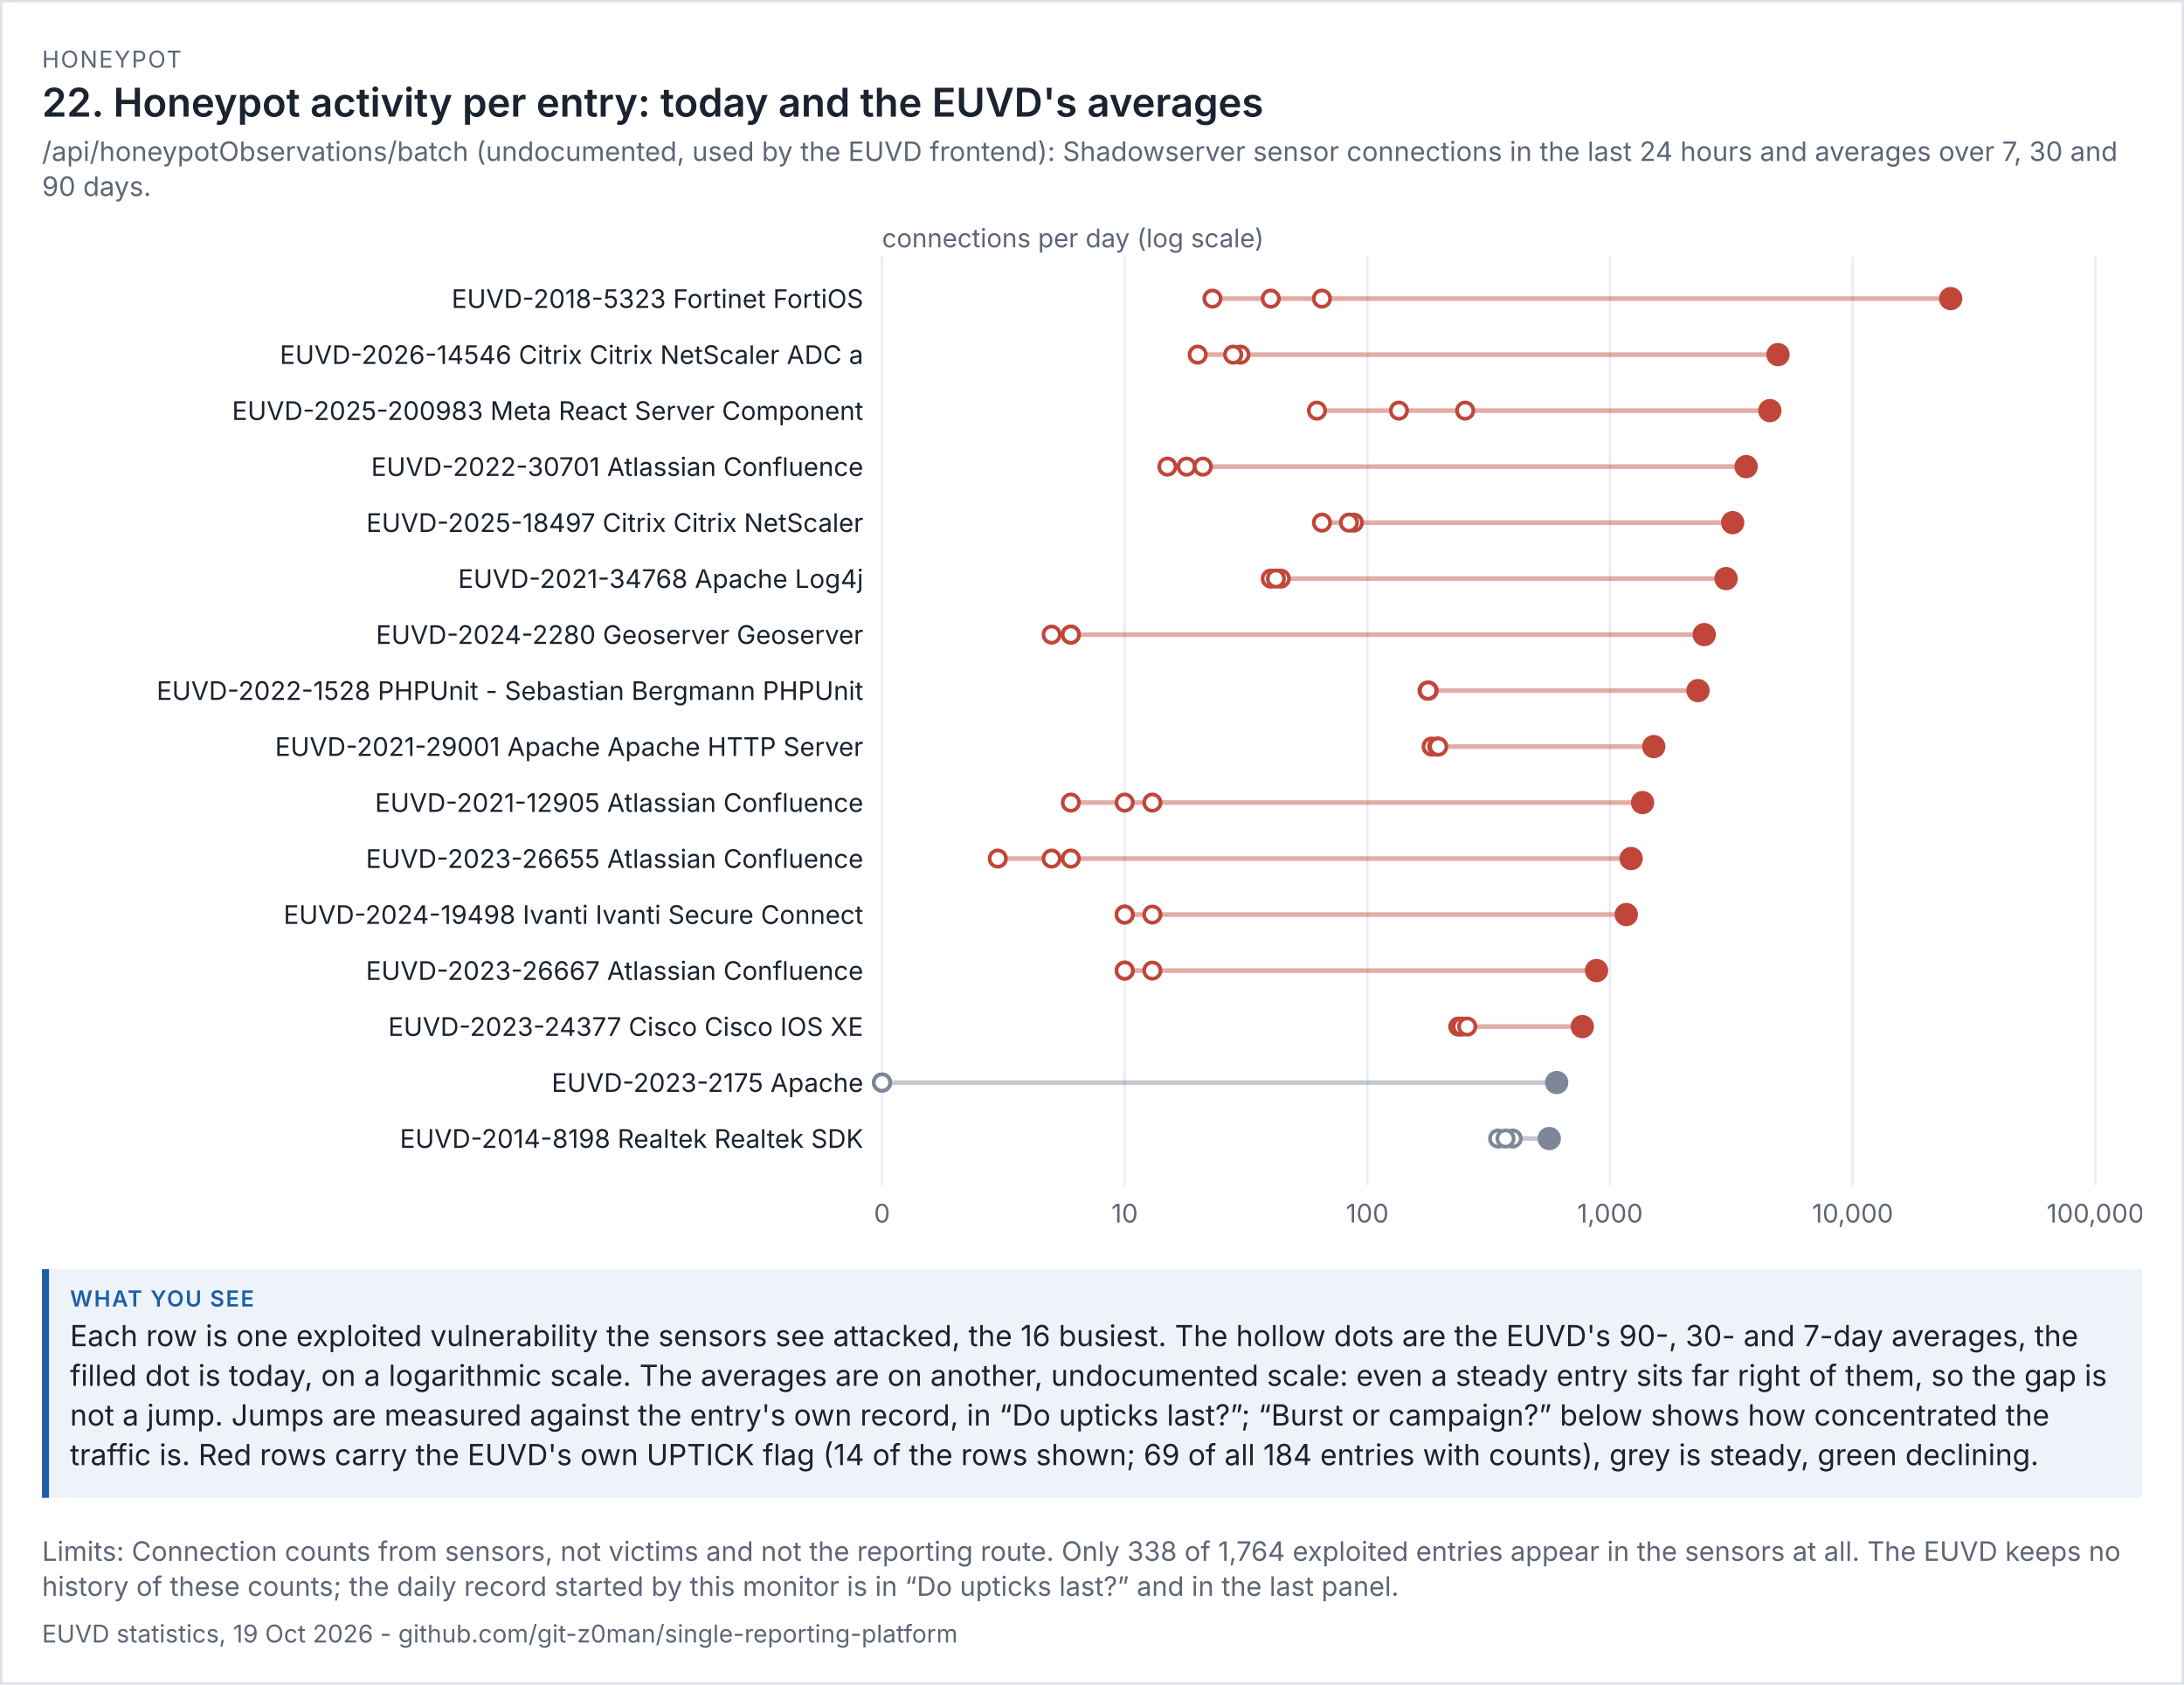
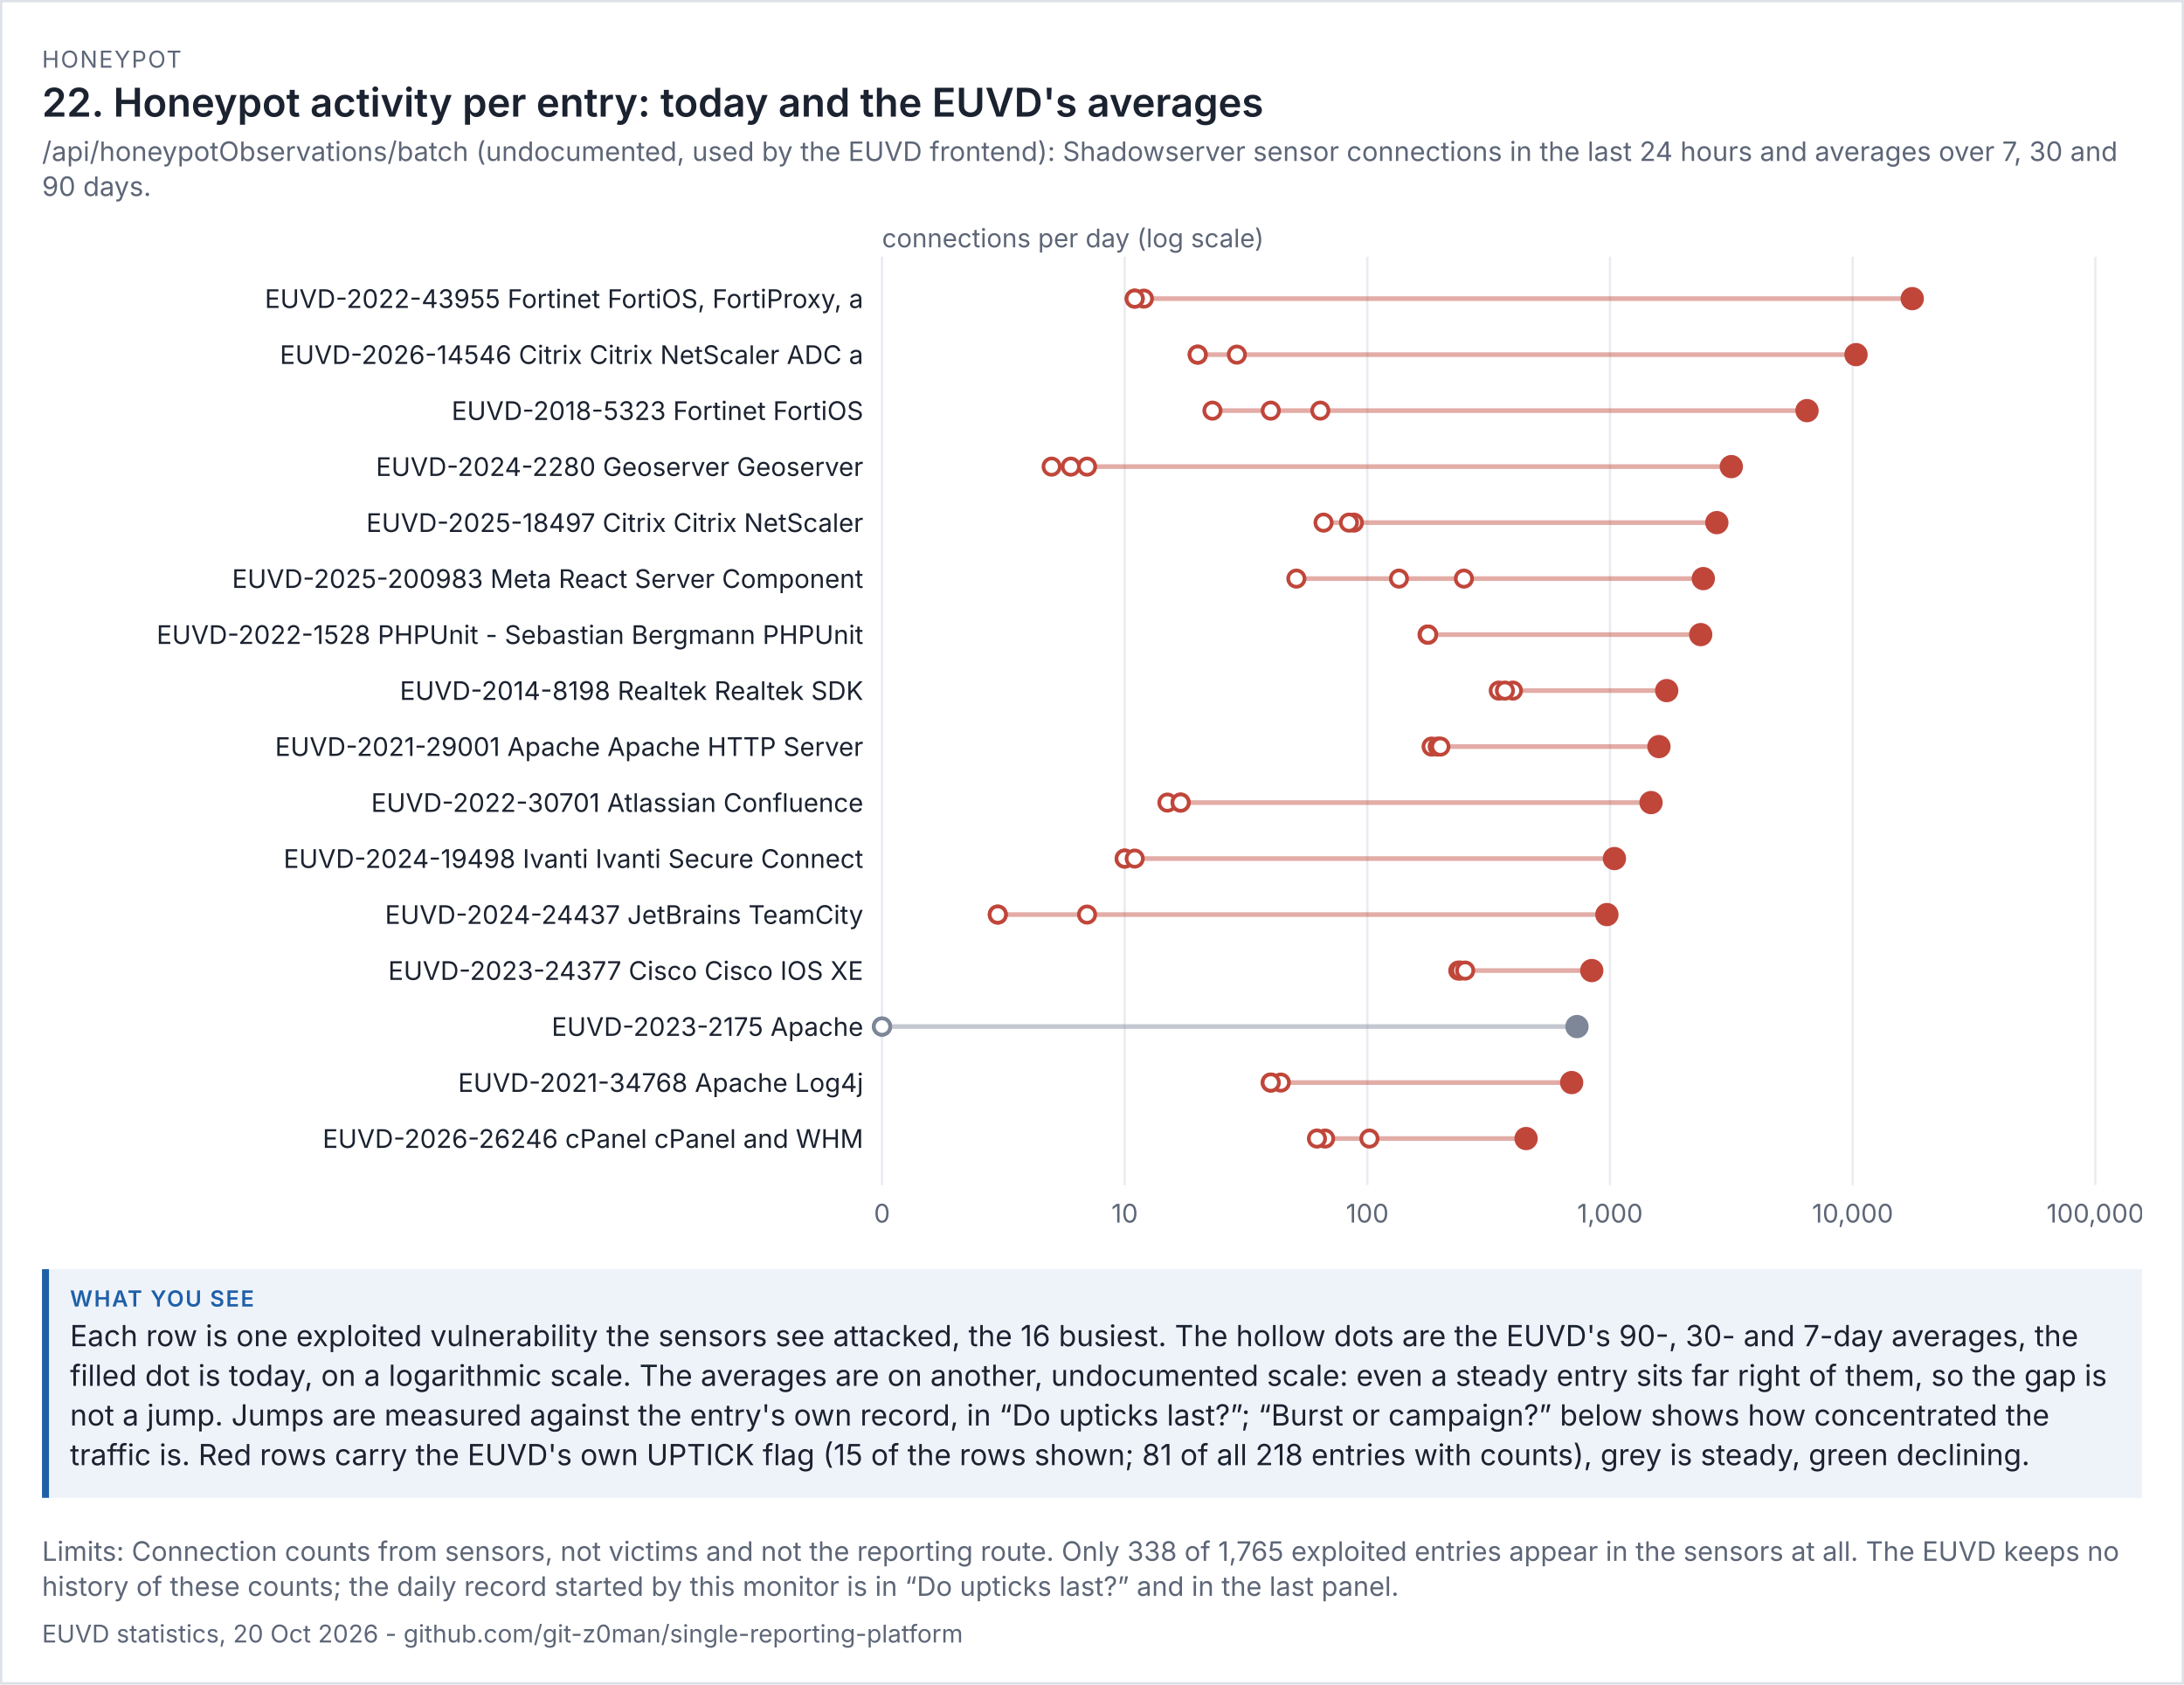
<svg xmlns="http://www.w3.org/2000/svg" viewBox="0 0 936 722" width="936" height="722" font-family="system-ui,-apple-system,'Segoe UI',sans-serif">
  <rect width="100%" height="100%" fill="#ffffff" />
  <rect x="0.5" y="0.5" width="935" height="721" fill="none" stroke="#dde1e8" />
  <text x="18" y="29" font-size="10" letter-spacing="0.6" fill="#5d6677">HONEYPOT</text>
  <text x="18" y="50" font-size="17" fill="#1b2230" font-weight="600">22. Honeypot activity per entry: today and the EUVD's averages</text>
  <text x="18" y="69" font-size="11.5" fill="#5d6677">/api/honeypotObservations/batch (undocumented, used by the EUVD frontend): Shadowserver sensor connections in the last 24 hours and averages over 7, 30 and</text>
  <text x="18" y="84" font-size="11.5" fill="#5d6677">90 days.</text>
  <g transform="translate(18,94) scale(1)" font-size="11">
    <svg viewBox="0 0 900 438" role="img" width="900" height="438">
      <g>
        <line x1="360" x2="360" y1="16" y2="414" stroke="rgb(233, 236, 241)" />
        <text x="360" y="430" text-anchor="middle" fill="rgb(93, 102, 119)">0</text>
        <line x1="464" x2="464" y1="16" y2="414" stroke="rgb(233, 236, 241)" />
        <text x="464" y="430" text-anchor="middle" fill="rgb(93, 102, 119)">10</text>
        <line x1="568" x2="568" y1="16" y2="414" stroke="rgb(233, 236, 241)" />
        <text x="568" y="430" text-anchor="middle" fill="rgb(93, 102, 119)">100</text>
        <line x1="672" x2="672" y1="16" y2="414" stroke="rgb(233, 236, 241)" />
        <text x="672" y="430" text-anchor="middle" fill="rgb(93, 102, 119)">1,000</text>
        <line x1="776" x2="776" y1="16" y2="414" stroke="rgb(233, 236, 241)" />
        <text x="776" y="430" text-anchor="middle" fill="rgb(93, 102, 119)">10,000</text>
        <line x1="880" x2="880" y1="16" y2="414" stroke="rgb(233, 236, 241)" />
        <text x="880" y="430" text-anchor="middle" fill="rgb(93, 102, 119)">100,000</text>
        <text x="360" y="12" fill="rgb(93, 102, 119)">connections per day (log scale)</text>
-         <text x="352" y="38" text-anchor="end" class="t" fill="rgb(27, 34, 48)">EUVD-2018-5323 Fortinet FortiOS</text>
-         <line x1="501.62" x2="818.017" y1="34" y2="34" stroke="rgb(192, 70, 58)" stroke-width="2" opacity="0.45" />
-         <circle cx="548.543" cy="34" r="3.5" fill="rgb(255, 255, 255)" stroke="rgb(192, 70, 58)" stroke-width="1.6" />
-         <circle cx="526.614" cy="34" r="3.5" fill="rgb(255, 255, 255)" stroke="rgb(192, 70, 58)" stroke-width="1.6" />
-         <circle cx="501.62" cy="34" r="3.5" fill="rgb(255, 255, 255)" stroke="rgb(192, 70, 58)" stroke-width="1.6" />
-         <circle cx="818.017" cy="34" r="5" fill="rgb(192, 70, 58)" />
+         <text x="352" y="38" text-anchor="end" class="t" fill="rgb(27, 34, 48)">EUVD-2022-43955 Fortinet FortiOS, FortiProxy, a</text>
+         <line x1="468.305" x2="801.536" y1="34" y2="34" stroke="rgb(192, 70, 58)" stroke-width="2" opacity="0.45" />
+         <circle cx="472.235" cy="34" r="3.5" fill="rgb(255, 255, 255)" stroke="rgb(192, 70, 58)" stroke-width="1.6" />
+         <circle cx="468.305" cy="34" r="3.5" fill="rgb(255, 255, 255)" stroke="rgb(192, 70, 58)" stroke-width="1.6" />
+         <circle cx="468.305" cy="34" r="3.5" fill="rgb(255, 255, 255)" stroke="rgb(192, 70, 58)" stroke-width="1.6" />
+         <circle cx="801.536" cy="34" r="5" fill="rgb(192, 70, 58)" />
        <text x="352" y="62" text-anchor="end" class="t" fill="rgb(27, 34, 48)">EUVD-2026-14546 Citrix Citrix NetScaler ADC a</text>
-         <line x1="495.307" x2="744.001" y1="58" y2="58" stroke="rgb(192, 70, 58)" stroke-width="2" opacity="0.45" />
+         <line x1="495.307" x2="777.436" y1="58" y2="58" stroke="rgb(192, 70, 58)" stroke-width="2" opacity="0.45" />
        <circle cx="495.307" cy="58" r="3.5" fill="rgb(255, 255, 255)" stroke="rgb(192, 70, 58)" stroke-width="1.6" />
-         <circle cx="513.621" cy="58" r="3.5" fill="rgb(255, 255, 255)" stroke="rgb(192, 70, 58)" stroke-width="1.6" />
-         <circle cx="510.504" cy="58" r="3.5" fill="rgb(255, 255, 255)" stroke="rgb(192, 70, 58)" stroke-width="1.6" />
-         <circle cx="744.001" cy="58" r="5" fill="rgb(192, 70, 58)" />
-         <text x="352" y="86" text-anchor="end" class="t" fill="rgb(27, 34, 48)">EUVD-2025-200983 Meta React Server Component</text>
-         <line x1="546.409" x2="740.513" y1="82" y2="82" stroke="rgb(192, 70, 58)" stroke-width="2" opacity="0.45" />
-         <circle cx="581.555" cy="82" r="3.5" fill="rgb(255, 255, 255)" stroke="rgb(192, 70, 58)" stroke-width="1.6" />
-         <circle cx="609.925" cy="82" r="3.5" fill="rgb(255, 255, 255)" stroke="rgb(192, 70, 58)" stroke-width="1.6" />
-         <circle cx="546.409" cy="82" r="3.5" fill="rgb(255, 255, 255)" stroke="rgb(192, 70, 58)" stroke-width="1.6" />
-         <circle cx="740.513" cy="82" r="5" fill="rgb(192, 70, 58)" />
-         <text x="352" y="110" text-anchor="end" class="t" fill="rgb(27, 34, 48)">EUVD-2022-30701 Atlassian Confluence</text>
-         <line x1="482.313" x2="730.33" y1="106" y2="106" stroke="rgb(192, 70, 58)" stroke-width="2" opacity="0.45" />
-         <circle cx="482.313" cy="106" r="3.5" fill="rgb(255, 255, 255)" stroke="rgb(192, 70, 58)" stroke-width="1.6" />
-         <circle cx="490.548" cy="106" r="3.5" fill="rgb(255, 255, 255)" stroke="rgb(192, 70, 58)" stroke-width="1.6" />
-         <circle cx="497.511" cy="106" r="3.5" fill="rgb(255, 255, 255)" stroke="rgb(192, 70, 58)" stroke-width="1.6" />
-         <circle cx="730.33" cy="106" r="5" fill="rgb(192, 70, 58)" />
+         <circle cx="512.089" cy="58" r="3.5" fill="rgb(255, 255, 255)" stroke="rgb(192, 70, 58)" stroke-width="1.6" />
+         <circle cx="495.307" cy="58" r="3.5" fill="rgb(255, 255, 255)" stroke="rgb(192, 70, 58)" stroke-width="1.6" />
+         <circle cx="777.436" cy="58" r="5" fill="rgb(192, 70, 58)" />
+         <text x="352" y="86" text-anchor="end" class="t" fill="rgb(27, 34, 48)">EUVD-2018-5323 Fortinet FortiOS</text>
+         <line x1="501.62" x2="756.439" y1="82" y2="82" stroke="rgb(192, 70, 58)" stroke-width="2" opacity="0.45" />
+         <circle cx="547.843" cy="82" r="3.5" fill="rgb(255, 255, 255)" stroke="rgb(192, 70, 58)" stroke-width="1.6" />
+         <circle cx="526.614" cy="82" r="3.5" fill="rgb(255, 255, 255)" stroke="rgb(192, 70, 58)" stroke-width="1.6" />
+         <circle cx="501.62" cy="82" r="3.5" fill="rgb(255, 255, 255)" stroke="rgb(192, 70, 58)" stroke-width="1.6" />
+         <circle cx="756.439" cy="82" r="5" fill="rgb(192, 70, 58)" />
+         <text x="352" y="110" text-anchor="end" class="t" fill="rgb(27, 34, 48)">EUVD-2024-2280 Geoserver Geoserver</text>
+         <line x1="432.693" x2="723.996" y1="106" y2="106" stroke="rgb(192, 70, 58)" stroke-width="2" opacity="0.45" />
+         <circle cx="432.693" cy="106" r="3.5" fill="rgb(255, 255, 255)" stroke="rgb(192, 70, 58)" stroke-width="1.6" />
+         <circle cx="440.928" cy="106" r="3.5" fill="rgb(255, 255, 255)" stroke="rgb(192, 70, 58)" stroke-width="1.6" />
+         <circle cx="447.89" cy="106" r="3.5" fill="rgb(255, 255, 255)" stroke="rgb(192, 70, 58)" stroke-width="1.6" />
+         <circle cx="723.996" cy="106" r="5" fill="rgb(192, 70, 58)" />
        <text x="352" y="134" text-anchor="end" class="t" fill="rgb(27, 34, 48)">EUVD-2025-18497 Citrix Citrix NetScaler</text>
-         <line x1="548.543" x2="724.578" y1="130" y2="130" stroke="rgb(192, 70, 58)" stroke-width="2" opacity="0.45" />
-         <circle cx="548.543" cy="130" r="3.5" fill="rgb(255, 255, 255)" stroke="rgb(192, 70, 58)" stroke-width="1.6" />
+         <line x1="549.233" x2="717.789" y1="130" y2="130" stroke="rgb(192, 70, 58)" stroke-width="2" opacity="0.45" />
+         <circle cx="549.233" cy="130" r="3.5" fill="rgb(255, 255, 255)" stroke="rgb(192, 70, 58)" stroke-width="1.6" />
        <circle cx="562.226" cy="130" r="3.5" fill="rgb(255, 255, 255)" stroke="rgb(192, 70, 58)" stroke-width="1.6" />
        <circle cx="560.125" cy="130" r="3.5" fill="rgb(255, 255, 255)" stroke="rgb(192, 70, 58)" stroke-width="1.6" />
-         <circle cx="724.578" cy="130" r="5" fill="rgb(192, 70, 58)" />
-         <text x="352" y="158" text-anchor="end" class="t" fill="rgb(27, 34, 48)">EUVD-2021-34768 Apache Log4j</text>
-         <line x1="526.614" x2="721.741" y1="154" y2="154" stroke="rgb(192, 70, 58)" stroke-width="2" opacity="0.45" />
-         <circle cx="526.614" cy="154" r="3.5" fill="rgb(255, 255, 255)" stroke="rgb(192, 70, 58)" stroke-width="1.6" />
-         <circle cx="530.919" cy="154" r="3.5" fill="rgb(255, 255, 255)" stroke="rgb(192, 70, 58)" stroke-width="1.6" />
-         <circle cx="528.818" cy="154" r="3.5" fill="rgb(255, 255, 255)" stroke="rgb(192, 70, 58)" stroke-width="1.6" />
-         <circle cx="721.741" cy="154" r="5" fill="rgb(192, 70, 58)" />
-         <text x="352" y="182" text-anchor="end" class="t" fill="rgb(27, 34, 48)">EUVD-2024-2280 Geoserver Geoserver</text>
-         <line x1="432.693" x2="712.381" y1="178" y2="178" stroke="rgb(192, 70, 58)" stroke-width="2" opacity="0.45" />
-         <circle cx="432.693" cy="178" r="3.5" fill="rgb(255, 255, 255)" stroke="rgb(192, 70, 58)" stroke-width="1.6" />
-         <circle cx="440.928" cy="178" r="3.5" fill="rgb(255, 255, 255)" stroke="rgb(192, 70, 58)" stroke-width="1.6" />
-         <circle cx="440.928" cy="178" r="3.5" fill="rgb(255, 255, 255)" stroke="rgb(192, 70, 58)" stroke-width="1.6" />
-         <circle cx="712.381" cy="178" r="5" fill="rgb(192, 70, 58)" />
-         <text x="352" y="206" text-anchor="end" class="t" fill="rgb(27, 34, 48)">EUVD-2022-1528 PHPUnit - Sebastian Bergmann PHPUnit</text>
-         <line x1="593.789" x2="709.718" y1="202" y2="202" stroke="rgb(192, 70, 58)" stroke-width="2" opacity="0.45" />
-         <circle cx="593.789" cy="202" r="3.5" fill="rgb(255, 255, 255)" stroke="rgb(192, 70, 58)" stroke-width="1.6" />
-         <circle cx="594.297" cy="202" r="3.5" fill="rgb(255, 255, 255)" stroke="rgb(192, 70, 58)" stroke-width="1.6" />
-         <circle cx="594.044" cy="202" r="3.5" fill="rgb(255, 255, 255)" stroke="rgb(192, 70, 58)" stroke-width="1.6" />
-         <circle cx="709.718" cy="202" r="5" fill="rgb(192, 70, 58)" />
+         <circle cx="717.789" cy="130" r="5" fill="rgb(192, 70, 58)" />
+         <text x="352" y="158" text-anchor="end" class="t" fill="rgb(27, 34, 48)">EUVD-2025-200983 Meta React Server Component</text>
+         <line x1="537.587" x2="711.991" y1="154" y2="154" stroke="rgb(192, 70, 58)" stroke-width="2" opacity="0.45" />
+         <circle cx="581.555" cy="154" r="3.5" fill="rgb(255, 255, 255)" stroke="rgb(192, 70, 58)" stroke-width="1.6" />
+         <circle cx="609.386" cy="154" r="3.5" fill="rgb(255, 255, 255)" stroke="rgb(192, 70, 58)" stroke-width="1.6" />
+         <circle cx="537.587" cy="154" r="3.5" fill="rgb(255, 255, 255)" stroke="rgb(192, 70, 58)" stroke-width="1.6" />
+         <circle cx="711.991" cy="154" r="5" fill="rgb(192, 70, 58)" />
+         <text x="352" y="182" text-anchor="end" class="t" fill="rgb(27, 34, 48)">EUVD-2022-1528 PHPUnit - Sebastian Bergmann PHPUnit</text>
+         <line x1="593.789" x2="710.878" y1="178" y2="178" stroke="rgb(192, 70, 58)" stroke-width="2" opacity="0.45" />
+         <circle cx="593.789" cy="178" r="3.5" fill="rgb(255, 255, 255)" stroke="rgb(192, 70, 58)" stroke-width="1.6" />
+         <circle cx="594.044" cy="178" r="3.5" fill="rgb(255, 255, 255)" stroke="rgb(192, 70, 58)" stroke-width="1.6" />
+         <circle cx="594.044" cy="178" r="3.5" fill="rgb(255, 255, 255)" stroke="rgb(192, 70, 58)" stroke-width="1.6" />
+         <circle cx="710.878" cy="178" r="5" fill="rgb(192, 70, 58)" />
+         <text x="352" y="206" text-anchor="end" class="t" fill="rgb(27, 34, 48)">EUVD-2014-8198 Realtek Realtek SDK</text>
+         <line x1="624.324" x2="696.311" y1="202" y2="202" stroke="rgb(192, 70, 58)" stroke-width="2" opacity="0.45" />
+         <circle cx="624.324" cy="202" r="3.5" fill="rgb(255, 255, 255)" stroke="rgb(192, 70, 58)" stroke-width="1.6" />
+         <circle cx="630.388" cy="202" r="3.5" fill="rgb(255, 255, 255)" stroke="rgb(192, 70, 58)" stroke-width="1.6" />
+         <circle cx="626.971" cy="202" r="3.5" fill="rgb(255, 255, 255)" stroke="rgb(192, 70, 58)" stroke-width="1.6" />
+         <circle cx="696.311" cy="202" r="5" fill="rgb(192, 70, 58)" />
        <text x="352" y="230" text-anchor="end" class="t" fill="rgb(27, 34, 48)">EUVD-2021-29001 Apache Apache HTTP Server</text>
-         <line x1="595.541" x2="690.763" y1="226" y2="226" stroke="rgb(192, 70, 58)" stroke-width="2" opacity="0.45" />
+         <line x1="595.541" x2="692.974" y1="226" y2="226" stroke="rgb(192, 70, 58)" stroke-width="2" opacity="0.45" />
        <circle cx="595.541" cy="226" r="3.5" fill="rgb(255, 255, 255)" stroke="rgb(192, 70, 58)" stroke-width="1.6" />
-         <circle cx="597.931" cy="226" r="3.5" fill="rgb(255, 255, 255)" stroke="rgb(192, 70, 58)" stroke-width="1.6" />
-         <circle cx="598.395" cy="226" r="3.5" fill="rgb(255, 255, 255)" stroke="rgb(192, 70, 58)" stroke-width="1.6" />
-         <circle cx="690.763" cy="226" r="5" fill="rgb(192, 70, 58)" />
-         <text x="352" y="254" text-anchor="end" class="t" fill="rgb(27, 34, 48)">EUVD-2021-12905 Atlassian Confluence</text>
-         <line x1="440.928" x2="685.954" y1="250" y2="250" stroke="rgb(192, 70, 58)" stroke-width="2" opacity="0.45" />
-         <circle cx="440.928" cy="250" r="3.5" fill="rgb(255, 255, 255)" stroke="rgb(192, 70, 58)" stroke-width="1.6" />
-         <circle cx="464" cy="250" r="3.5" fill="rgb(255, 255, 255)" stroke="rgb(192, 70, 58)" stroke-width="1.6" />
-         <circle cx="475.85" cy="250" r="3.5" fill="rgb(255, 255, 255)" stroke="rgb(192, 70, 58)" stroke-width="1.6" />
-         <circle cx="685.954" cy="250" r="5" fill="rgb(192, 70, 58)" />
-         <text x="352" y="278" text-anchor="end" class="t" fill="rgb(27, 34, 48)">EUVD-2023-26655 Atlassian Confluence</text>
-         <line x1="409.621" x2="681.055" y1="274" y2="274" stroke="rgb(192, 70, 58)" stroke-width="2" opacity="0.45" />
-         <circle cx="432.693" cy="274" r="3.5" fill="rgb(255, 255, 255)" stroke="rgb(192, 70, 58)" stroke-width="1.6" />
-         <circle cx="440.928" cy="274" r="3.5" fill="rgb(255, 255, 255)" stroke="rgb(192, 70, 58)" stroke-width="1.6" />
-         <circle cx="409.621" cy="274" r="3.5" fill="rgb(255, 255, 255)" stroke="rgb(192, 70, 58)" stroke-width="1.6" />
-         <circle cx="681.055" cy="274" r="5" fill="rgb(192, 70, 58)" />
-         <text x="352" y="302" text-anchor="end" class="t" fill="rgb(27, 34, 48)">EUVD-2024-19498 Ivanti Ivanti Secure Connect </text>
-         <line x1="464" x2="678.975" y1="298" y2="298" stroke="rgb(192, 70, 58)" stroke-width="2" opacity="0.45" />
-         <circle cx="464" cy="298" r="3.5" fill="rgb(255, 255, 255)" stroke="rgb(192, 70, 58)" stroke-width="1.6" />
-         <circle cx="464" cy="298" r="3.5" fill="rgb(255, 255, 255)" stroke="rgb(192, 70, 58)" stroke-width="1.6" />
-         <circle cx="475.85" cy="298" r="3.5" fill="rgb(255, 255, 255)" stroke="rgb(192, 70, 58)" stroke-width="1.6" />
-         <circle cx="678.975" cy="298" r="5" fill="rgb(192, 70, 58)" />
-         <text x="352" y="326" text-anchor="end" class="t" fill="rgb(27, 34, 48)">EUVD-2023-26667 Atlassian Confluence</text>
-         <line x1="464" x2="666.226" y1="322" y2="322" stroke="rgb(192, 70, 58)" stroke-width="2" opacity="0.45" />
-         <circle cx="475.85" cy="322" r="3.5" fill="rgb(255, 255, 255)" stroke="rgb(192, 70, 58)" stroke-width="1.6" />
-         <circle cx="464" cy="322" r="3.5" fill="rgb(255, 255, 255)" stroke="rgb(192, 70, 58)" stroke-width="1.6" />
-         <circle cx="464" cy="322" r="3.5" fill="rgb(255, 255, 255)" stroke="rgb(192, 70, 58)" stroke-width="1.6" />
-         <circle cx="666.226" cy="322" r="5" fill="rgb(192, 70, 58)" />
-         <text x="352" y="350" text-anchor="end" class="t" fill="rgb(27, 34, 48)">EUVD-2023-24377 Cisco Cisco IOS XE</text>
-         <line x1="606.974" x2="660.136" y1="346" y2="346" stroke="rgb(192, 70, 58)" stroke-width="2" opacity="0.45" />
-         <circle cx="606.974" cy="346" r="3.5" fill="rgb(255, 255, 255)" stroke="rgb(192, 70, 58)" stroke-width="1.6" />
-         <circle cx="608.473" cy="346" r="3.5" fill="rgb(255, 255, 255)" stroke="rgb(192, 70, 58)" stroke-width="1.6" />
-         <circle cx="610.808" cy="346" r="3.5" fill="rgb(255, 255, 255)" stroke="rgb(192, 70, 58)" stroke-width="1.6" />
-         <circle cx="660.136" cy="346" r="5" fill="rgb(192, 70, 58)" />
-         <text x="352" y="374" text-anchor="end" class="t" fill="rgb(27, 34, 48)">EUVD-2023-2175 Apache </text>
-         <line x1="360" x2="649.153" y1="370" y2="370" stroke="rgb(125, 135, 152)" stroke-width="2" opacity="0.45" />
-         <circle cx="360" cy="370" r="3.5" fill="rgb(255, 255, 255)" stroke="rgb(125, 135, 152)" stroke-width="1.6" />
-         <circle cx="360" cy="370" r="3.5" fill="rgb(255, 255, 255)" stroke="rgb(125, 135, 152)" stroke-width="1.6" />
-         <circle cx="360" cy="370" r="3.5" fill="rgb(255, 255, 255)" stroke="rgb(125, 135, 152)" stroke-width="1.6" />
-         <circle cx="649.153" cy="370" r="5" fill="rgb(125, 135, 152)" />
-         <text x="352" y="398" text-anchor="end" class="t" fill="rgb(27, 34, 48)">EUVD-2014-8198 Realtek Realtek SDK</text>
-         <line x1="624.064" x2="645.973" y1="394" y2="394" stroke="rgb(125, 135, 152)" stroke-width="2" opacity="0.45" />
-         <circle cx="624.064" cy="394" r="3.5" fill="rgb(255, 255, 255)" stroke="rgb(125, 135, 152)" stroke-width="1.6" />
-         <circle cx="630.274" cy="394" r="3.5" fill="rgb(255, 255, 255)" stroke="rgb(125, 135, 152)" stroke-width="1.6" />
-         <circle cx="627.215" cy="394" r="3.5" fill="rgb(255, 255, 255)" stroke="rgb(125, 135, 152)" stroke-width="1.6" />
-         <circle cx="645.973" cy="394" r="5" fill="rgb(125, 135, 152)" />
+         <circle cx="598.164" cy="226" r="3.5" fill="rgb(255, 255, 255)" stroke="rgb(192, 70, 58)" stroke-width="1.6" />
+         <circle cx="599.307" cy="226" r="3.5" fill="rgb(255, 255, 255)" stroke="rgb(192, 70, 58)" stroke-width="1.6" />
+         <circle cx="692.974" cy="226" r="5" fill="rgb(192, 70, 58)" />
+         <text x="352" y="254" text-anchor="end" class="t" fill="rgb(27, 34, 48)">EUVD-2022-30701 Atlassian Confluence</text>
+         <line x1="482.313" x2="689.585" y1="250" y2="250" stroke="rgb(192, 70, 58)" stroke-width="2" opacity="0.45" />
+         <circle cx="482.313" cy="250" r="3.5" fill="rgb(255, 255, 255)" stroke="rgb(192, 70, 58)" stroke-width="1.6" />
+         <circle cx="487.967" cy="250" r="3.5" fill="rgb(255, 255, 255)" stroke="rgb(192, 70, 58)" stroke-width="1.6" />
+         <circle cx="487.967" cy="250" r="3.5" fill="rgb(255, 255, 255)" stroke="rgb(192, 70, 58)" stroke-width="1.6" />
+         <circle cx="689.585" cy="250" r="5" fill="rgb(192, 70, 58)" />
+         <text x="352" y="278" text-anchor="end" class="t" fill="rgb(27, 34, 48)">EUVD-2024-19498 Ivanti Ivanti Secure Connect </text>
+         <line x1="464" x2="673.902" y1="274" y2="274" stroke="rgb(192, 70, 58)" stroke-width="2" opacity="0.45" />
+         <circle cx="464" cy="274" r="3.5" fill="rgb(255, 255, 255)" stroke="rgb(192, 70, 58)" stroke-width="1.6" />
+         <circle cx="464" cy="274" r="3.5" fill="rgb(255, 255, 255)" stroke="rgb(192, 70, 58)" stroke-width="1.6" />
+         <circle cx="468.305" cy="274" r="3.5" fill="rgb(255, 255, 255)" stroke="rgb(192, 70, 58)" stroke-width="1.6" />
+         <circle cx="673.902" cy="274" r="5" fill="rgb(192, 70, 58)" />
+         <text x="352" y="302" text-anchor="end" class="t" fill="rgb(27, 34, 48)">EUVD-2024-24437 JetBrains TeamCity</text>
+         <line x1="409.621" x2="670.671" y1="298" y2="298" stroke="rgb(192, 70, 58)" stroke-width="2" opacity="0.45" />
+         <circle cx="409.621" cy="298" r="3.5" fill="rgb(255, 255, 255)" stroke="rgb(192, 70, 58)" stroke-width="1.6" />
+         <circle cx="409.621" cy="298" r="3.5" fill="rgb(255, 255, 255)" stroke="rgb(192, 70, 58)" stroke-width="1.6" />
+         <circle cx="447.89" cy="298" r="3.5" fill="rgb(255, 255, 255)" stroke="rgb(192, 70, 58)" stroke-width="1.6" />
+         <circle cx="670.671" cy="298" r="5" fill="rgb(192, 70, 58)" />
+         <text x="352" y="326" text-anchor="end" class="t" fill="rgb(27, 34, 48)">EUVD-2023-24377 Cisco Cisco IOS XE</text>
+         <line x1="606.974" x2="664.179" y1="322" y2="322" stroke="rgb(192, 70, 58)" stroke-width="2" opacity="0.45" />
+         <circle cx="606.974" cy="322" r="3.5" fill="rgb(255, 255, 255)" stroke="rgb(192, 70, 58)" stroke-width="1.6" />
+         <circle cx="607.917" cy="322" r="3.5" fill="rgb(255, 255, 255)" stroke="rgb(192, 70, 58)" stroke-width="1.6" />
+         <circle cx="609.925" cy="322" r="3.5" fill="rgb(255, 255, 255)" stroke="rgb(192, 70, 58)" stroke-width="1.6" />
+         <circle cx="664.179" cy="322" r="5" fill="rgb(192, 70, 58)" />
+         <text x="352" y="350" text-anchor="end" class="t" fill="rgb(27, 34, 48)">EUVD-2023-2175 Apache </text>
+         <line x1="360" x2="657.847" y1="346" y2="346" stroke="rgb(125, 135, 152)" stroke-width="2" opacity="0.45" />
+         <circle cx="360" cy="346" r="3.5" fill="rgb(255, 255, 255)" stroke="rgb(125, 135, 152)" stroke-width="1.6" />
+         <circle cx="360" cy="346" r="3.5" fill="rgb(255, 255, 255)" stroke="rgb(125, 135, 152)" stroke-width="1.6" />
+         <circle cx="360" cy="346" r="3.5" fill="rgb(255, 255, 255)" stroke="rgb(125, 135, 152)" stroke-width="1.6" />
+         <circle cx="657.847" cy="346" r="5" fill="rgb(125, 135, 152)" />
+         <text x="352" y="374" text-anchor="end" class="t" fill="rgb(27, 34, 48)">EUVD-2021-34768 Apache Log4j</text>
+         <line x1="526.614" x2="655.566" y1="370" y2="370" stroke="rgb(192, 70, 58)" stroke-width="2" opacity="0.45" />
+         <circle cx="526.614" cy="370" r="3.5" fill="rgb(255, 255, 255)" stroke="rgb(192, 70, 58)" stroke-width="1.6" />
+         <circle cx="530.919" cy="370" r="3.5" fill="rgb(255, 255, 255)" stroke="rgb(192, 70, 58)" stroke-width="1.6" />
+         <circle cx="526.614" cy="370" r="3.5" fill="rgb(255, 255, 255)" stroke="rgb(192, 70, 58)" stroke-width="1.6" />
+         <circle cx="655.566" cy="370" r="5" fill="rgb(192, 70, 58)" />
+         <text x="352" y="398" text-anchor="end" class="t" fill="rgb(27, 34, 48)">EUVD-2026-26246 cPanel cPanel and WHM</text>
+         <line x1="546.409" x2="636.034" y1="394" y2="394" stroke="rgb(192, 70, 58)" stroke-width="2" opacity="0.45" />
+         <circle cx="568.894" cy="394" r="3.5" fill="rgb(255, 255, 255)" stroke="rgb(192, 70, 58)" stroke-width="1.6" />
+         <circle cx="549.912" cy="394" r="3.5" fill="rgb(255, 255, 255)" stroke="rgb(192, 70, 58)" stroke-width="1.6" />
+         <circle cx="546.409" cy="394" r="3.5" fill="rgb(255, 255, 255)" stroke="rgb(192, 70, 58)" stroke-width="1.6" />
+         <circle cx="636.034" cy="394" r="5" fill="rgb(192, 70, 58)" />
      </g>
    </svg>
  </g>
  <rect x="18" y="544" width="900" height="98" fill="#eef3fa" />
  <rect x="18" y="544" width="3" height="98" fill="#1f5fa8" />
  <text x="30" y="560" font-size="9.5" letter-spacing="0.6" font-weight="600" fill="#1f5fa8">WHAT YOU SEE</text>
  <text x="30" y="577" font-size="12.5" fill="#1b2230">Each row is one exploited vulnerability the sensors see attacked, the 16 busiest. The hollow dots are the EUVD's 90-, 30- and 7-day averages, the</text>
  <text x="30" y="594" font-size="12.5" fill="#1b2230">filled dot is today, on a logarithmic scale. The averages are on another, undocumented scale: even a steady entry sits far right of them, so the gap is</text>
  <text x="30" y="611" font-size="12.5" fill="#1b2230">not a jump. Jumps are measured against the entry's own record, in “Do upticks last?”; “Burst or campaign?” below shows how concentrated the</text>
-   <text x="30" y="628" font-size="12.5" fill="#1b2230">traffic is. Red rows carry the EUVD's own UPTICK flag (14 of the rows shown; 69 of all 184 entries with counts), grey is steady, green declining.</text>
-   <text x="18" y="669" font-size="11.5" fill="#5d6677">Limits: Connection counts from sensors, not victims and not the reporting route. Only 338 of 1,764 exploited entries appear in the sensors at all. The EUVD keeps no</text>
+   <text x="30" y="628" font-size="12.5" fill="#1b2230">traffic is. Red rows carry the EUVD's own UPTICK flag (15 of the rows shown; 81 of all 218 entries with counts), grey is steady, green declining.</text>
+   <text x="18" y="669" font-size="11.5" fill="#5d6677">Limits: Connection counts from sensors, not victims and not the reporting route. Only 338 of 1,765 exploited entries appear in the sensors at all. The EUVD keeps no</text>
  <text x="18" y="684" font-size="11.5" fill="#5d6677">history of these counts; the daily record started by this monitor is in “Do upticks last?” and in the last panel.</text>
-   <text x="18" y="704" font-size="10.5" fill="#5d6677">EUVD statistics, 19 Oct 2026 - github.com/git-z0man/single-reporting-platform</text>
+   <text x="18" y="704" font-size="10.5" fill="#5d6677">EUVD statistics, 20 Oct 2026 - github.com/git-z0man/single-reporting-platform</text>
</svg>
